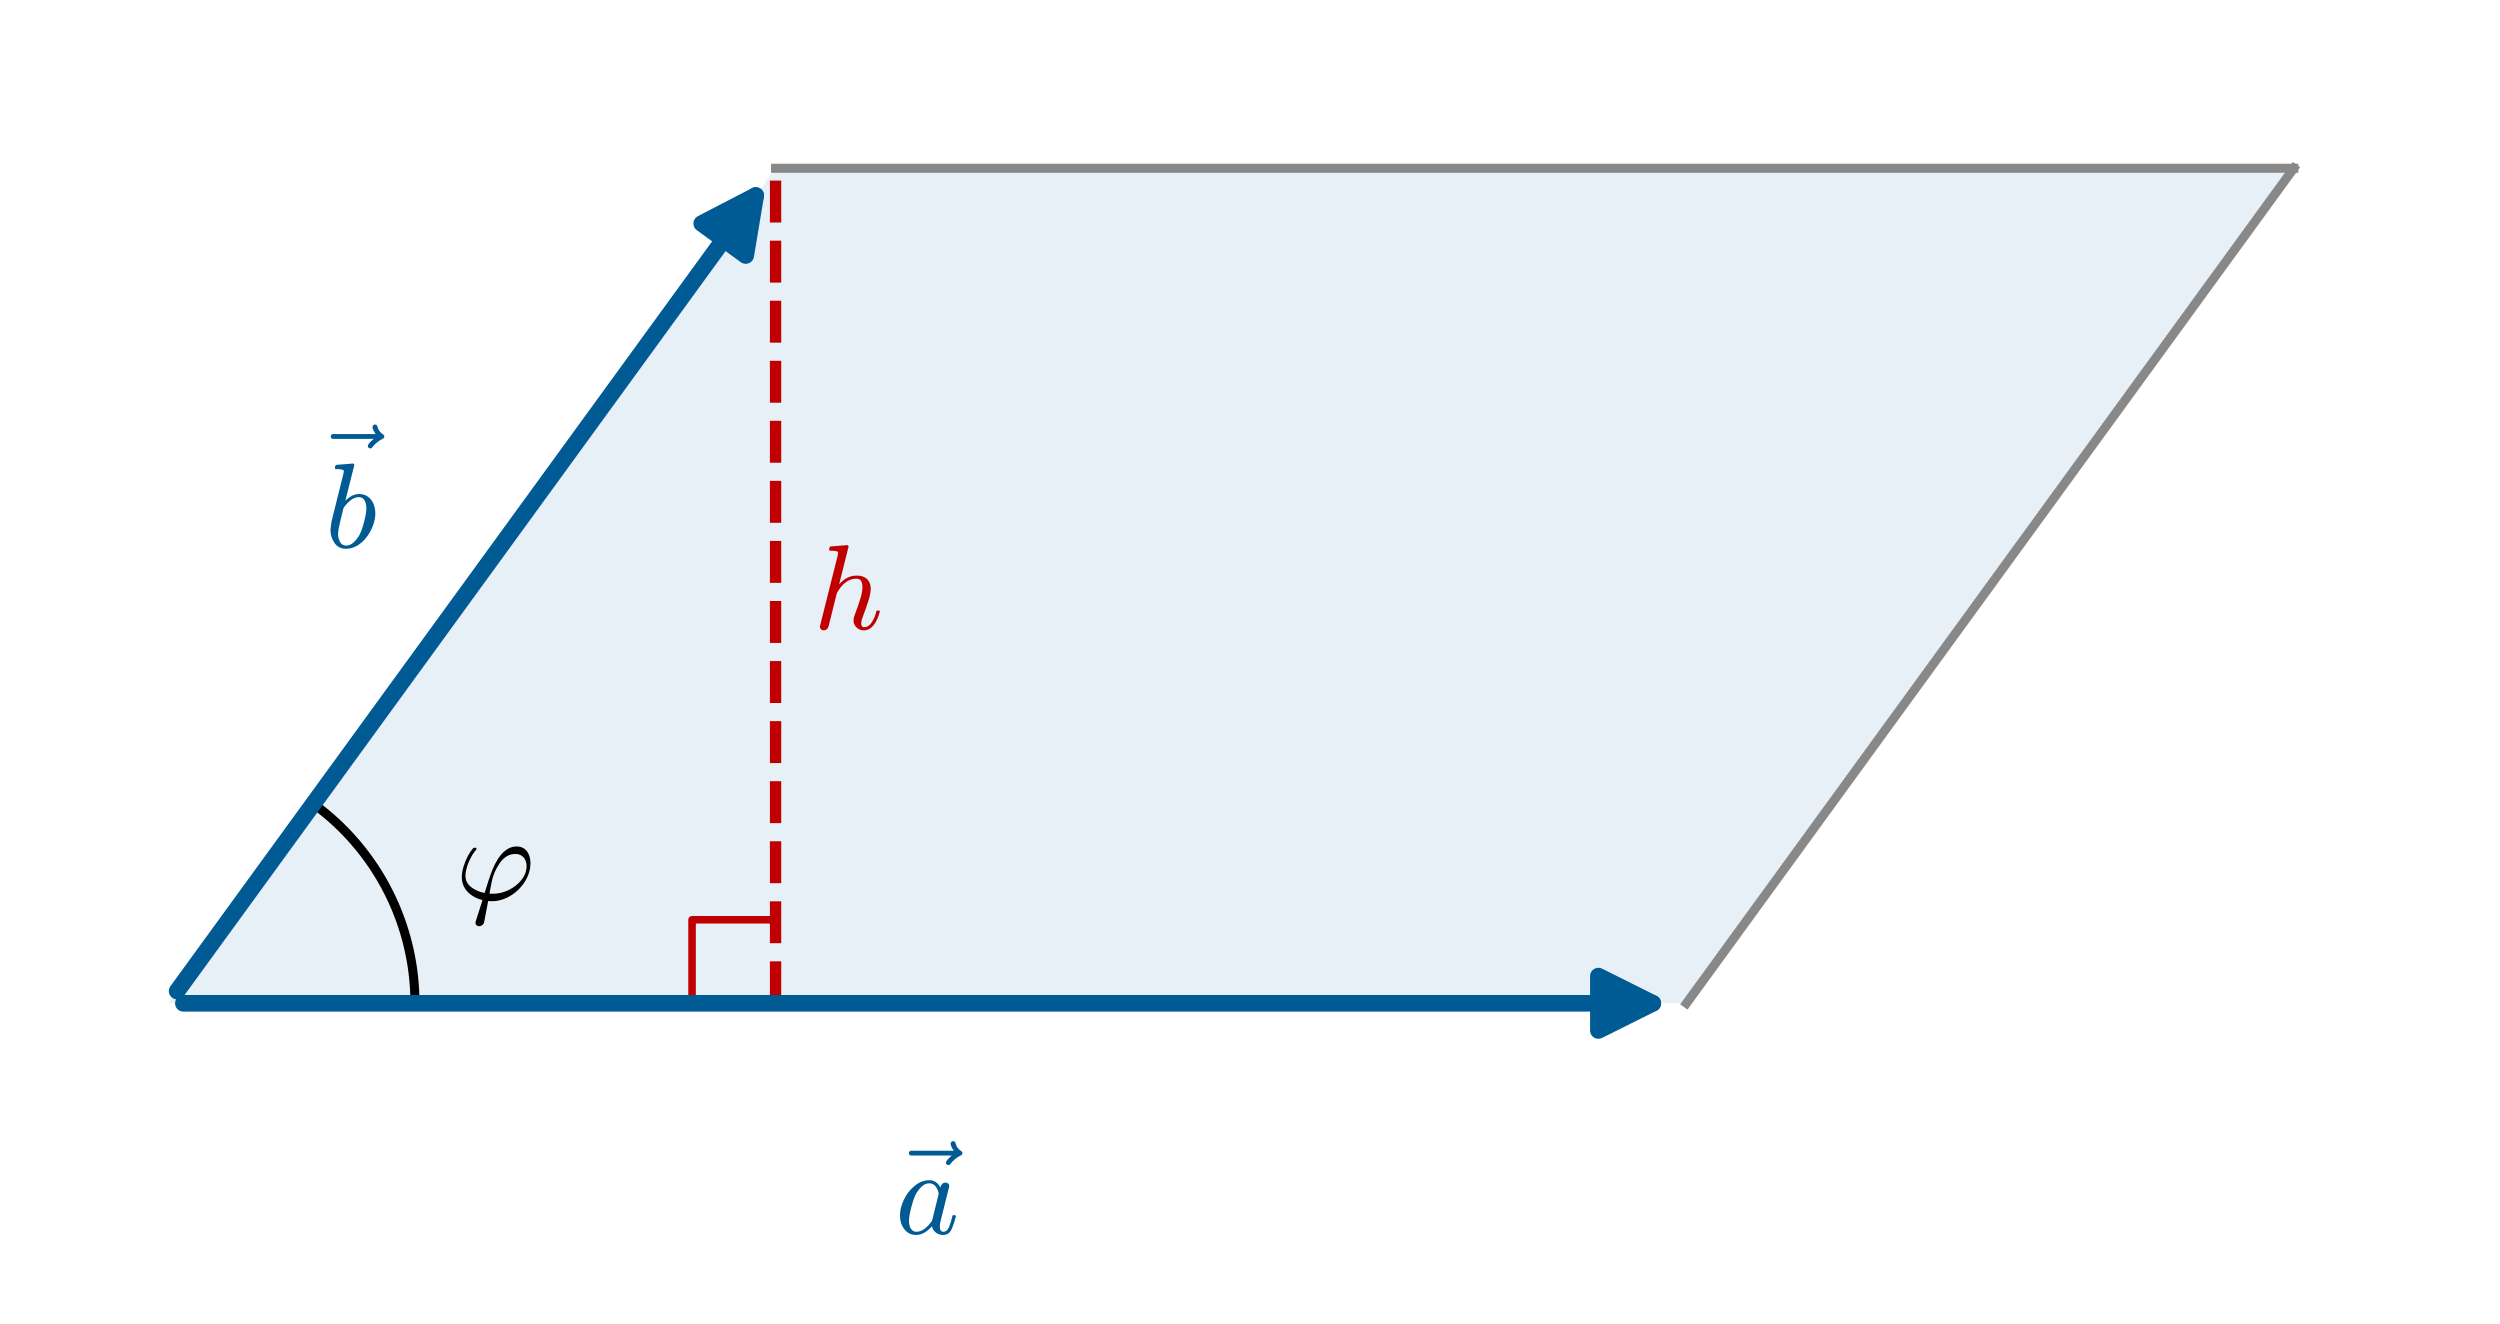
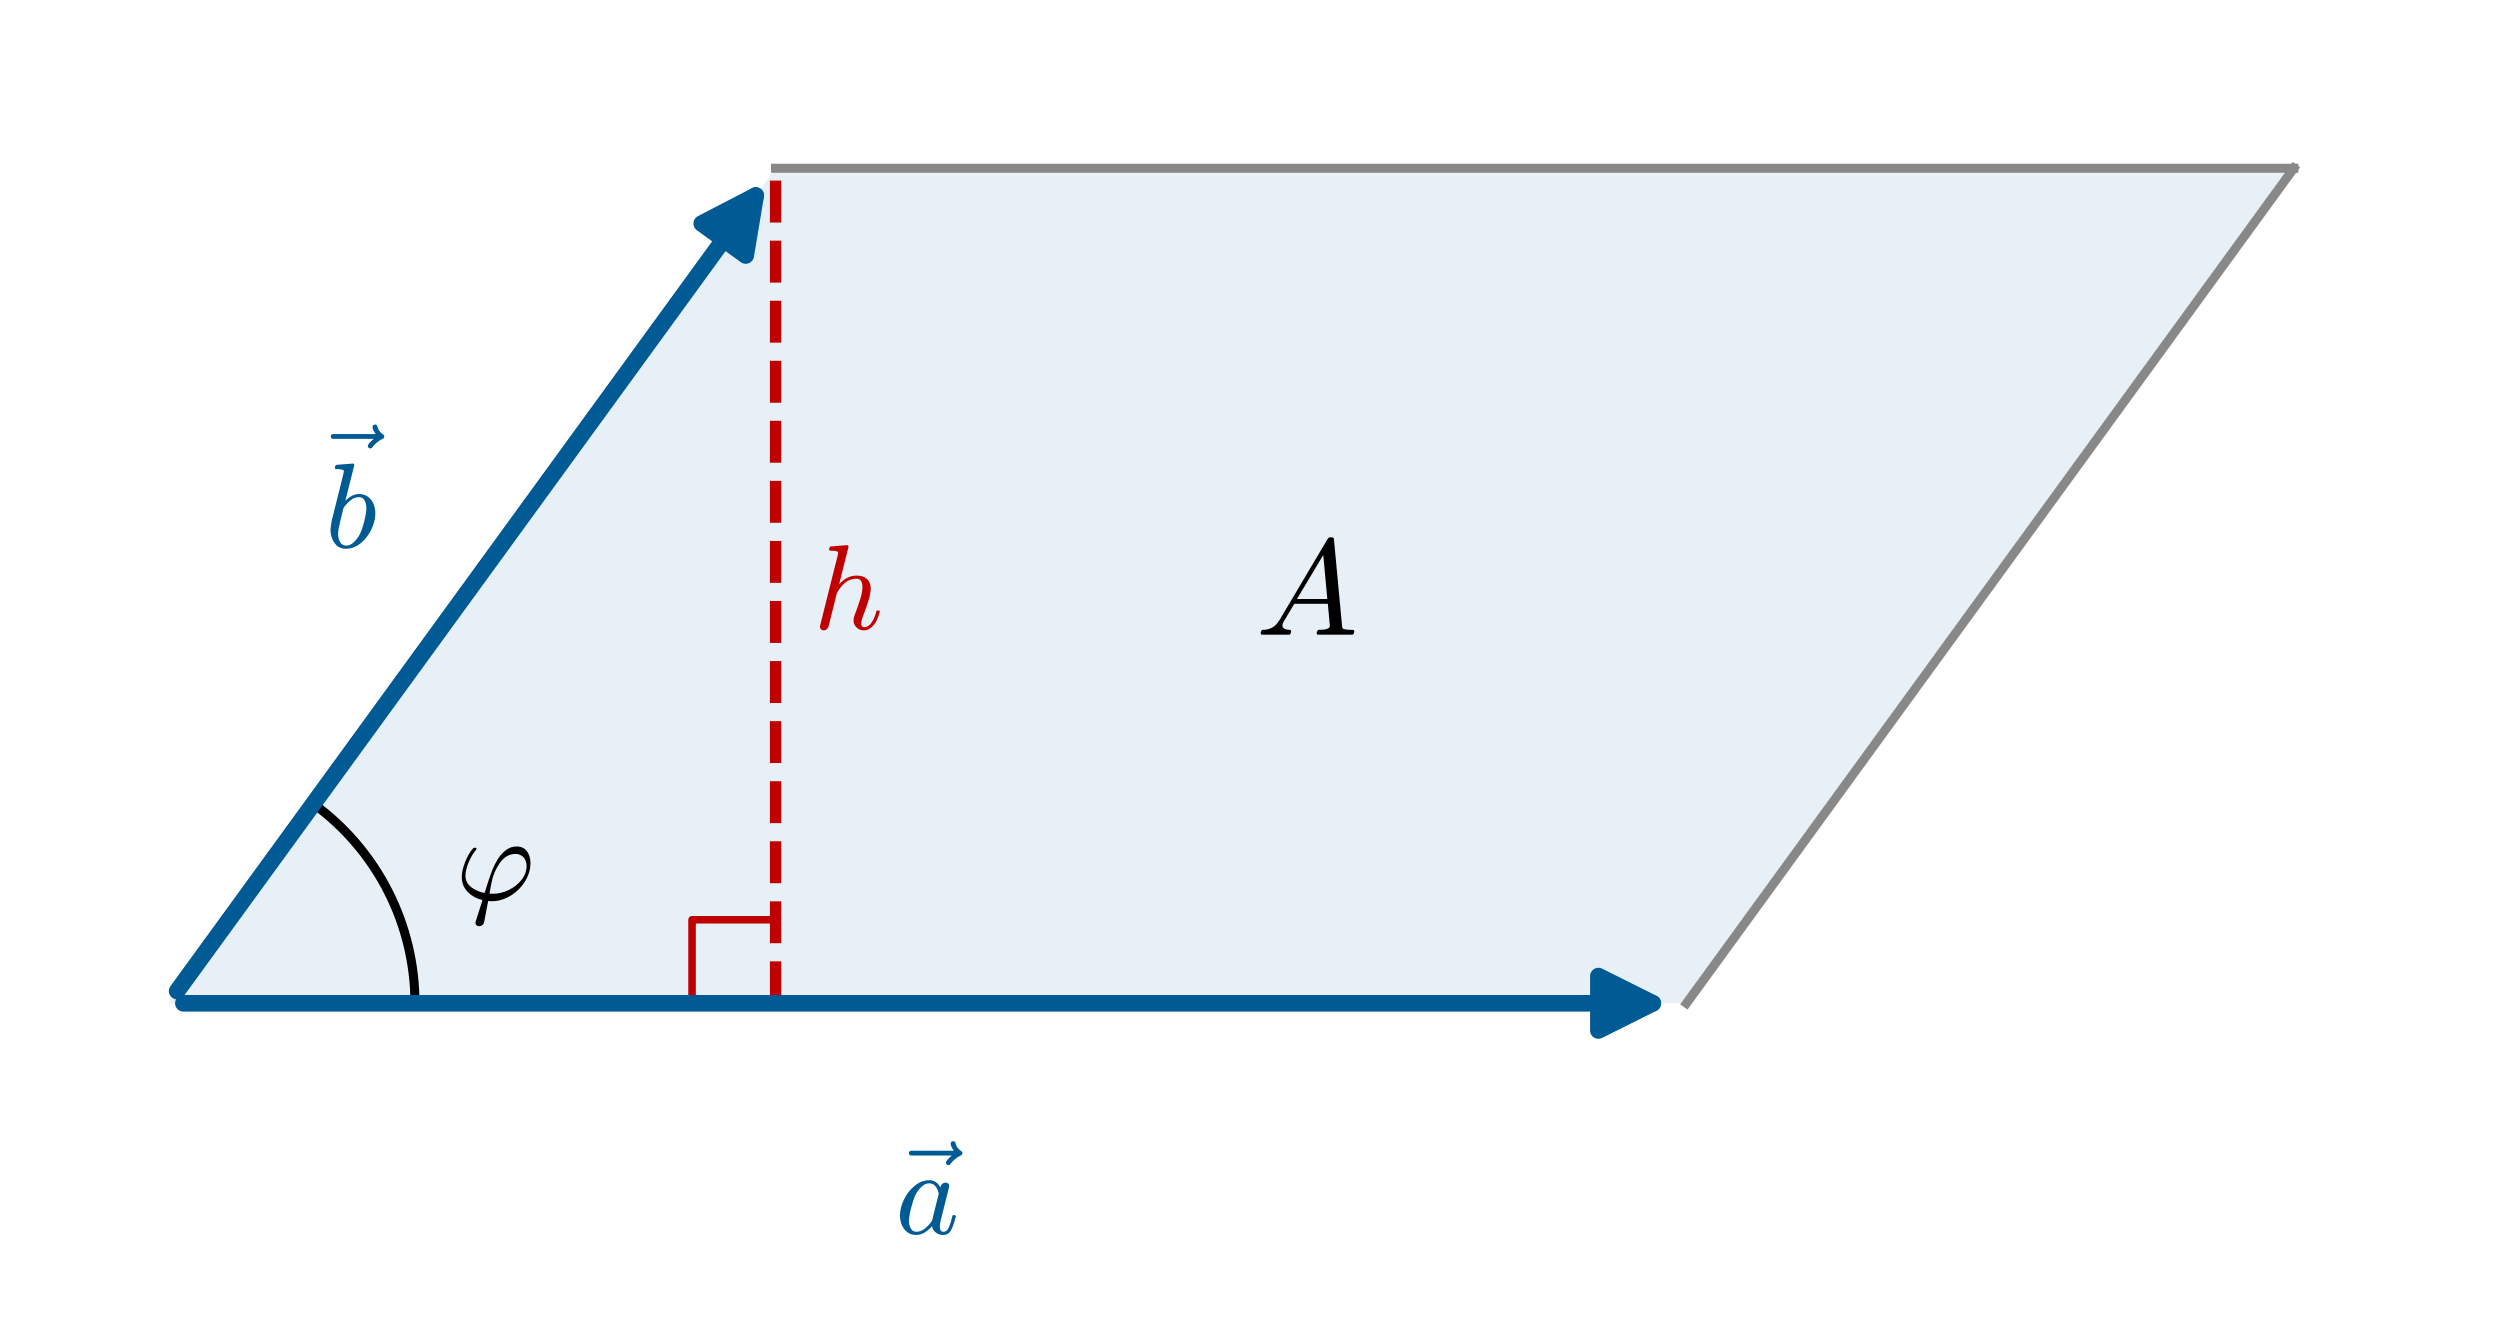
<svg xmlns="http://www.w3.org/2000/svg" xmlns:xlink="http://www.w3.org/1999/xlink" width="330.928pt" height="175.176pt" viewBox="0 0 330.928 175.176" version="1.1">
  <defs>
    <style type="text/css">*{stroke-linejoin: round; stroke-linecap: butt}</style>
  </defs>
  <g id="figure_1">
    <g id="patch_1">
      <path d="M -0 175.176  L 330.928 175.176  L 330.928 0  L -0 0  L -0 175.176  z " style="fill: none" />
    </g>
    <g id="axes_1">
      <g id="patch_2">
-         <path d="M 22.273 132.806  L 223.243 132.806  L 303.631 22.273  L 102.661 22.273  z " clip-path="url(#p99c9cb4693)" style="fill: #e8f0f7" />
+         <path d="M 22.273 132.806  L 223.243 132.806  L 303.631 22.273  L 102.661 22.273  z " clip-path="url(#p42167c2c94)" style="fill: #e8f0f7" />
      </g>
      <g id="patch_3">
-         <path d="M 54.93 132.806  C 54.93 127.655 53.712 122.577 51.374 117.987  C 49.037 113.397 45.647 109.424 41.481 106.395  " clip-path="url(#p99c9cb4693)" style="fill: none; stroke: #000000; stroke-width: 1.2; stroke-linejoin: miter" />
+         <path d="M 54.93 132.806  C 54.93 127.655 53.712 122.577 51.374 117.987  C 49.037 113.397 45.647 109.424 41.481 106.395  " clip-path="url(#p42167c2c94)" style="fill: none; stroke: #000000; stroke-width: 1.2; stroke-linejoin: miter" />
      </g>
      <g id="line2d_1">
-         <path d="M 102.661 22.273  L 303.631 22.273  " clip-path="url(#p99c9cb4693)" style="fill: none; stroke: #888888; stroke-width: 1.2; stroke-linecap: square" />
+         <path d="M 102.661 22.273  L 303.631 22.273  " clip-path="url(#p42167c2c94)" style="fill: none; stroke: #888888; stroke-width: 1.2; stroke-linecap: square" />
      </g>
      <g id="line2d_2">
-         <path d="M 223.243 132.806  L 303.631 22.273  " clip-path="url(#p99c9cb4693)" style="fill: none; stroke: #888888; stroke-width: 1.2; stroke-linecap: square" />
+         <path d="M 223.243 132.806  L 303.631 22.273  " clip-path="url(#p42167c2c94)" style="fill: none; stroke: #888888; stroke-width: 1.2; stroke-linecap: square" />
      </g>
      <g id="line2d_3">
-         <path d="M 102.661 132.806  L 102.661 22.273  " clip-path="url(#p99c9cb4693)" style="fill: none; stroke-dasharray: 5.55,2.4; stroke-dashoffset: 0; stroke: #c00000; stroke-width: 1.5" />
+         <path d="M 102.661 132.806  L 102.661 22.273  " clip-path="url(#p42167c2c94)" style="fill: none; stroke-dasharray: 5.55,2.4; stroke-dashoffset: 0; stroke: #c00000; stroke-width: 1.5" />
      </g>
      <g id="line2d_4">
-         <path d="M 91.607 132.806  L 91.607 121.753  L 102.661 121.753  " clip-path="url(#p99c9cb4693)" style="fill: none; stroke: #c00000; stroke-linecap: square" />
+         <path d="M 91.607 132.806  L 91.607 121.753  L 102.661 121.753  " clip-path="url(#p42167c2c94)" style="fill: none; stroke: #c00000; stroke-linecap: square" />
      </g>
      <g id="patch_4">
        <path d="M 24.275 132.806  Q 122.759 132.806 218.782 132.806  " style="fill: none; stroke: #005a94; stroke-width: 2.2; stroke-linecap: round" />
        <path d="M 211.582 129.206  L 218.782 132.806  L 211.582 136.406  z " style="fill: #005a94; stroke: #005a94; stroke-width: 2.2; stroke-linecap: round" />
      </g>
      <g id="patch_5">
        <path d="M 23.448 131.19  Q 62.466 77.541 100.037 25.881  " style="fill: none; stroke: #005a94; stroke-width: 2.2; stroke-linecap: round" />
        <path d="M 92.89 29.586  L 100.037 25.881  L 98.713 33.821  z " style="fill: #005a94; stroke: #005a94; stroke-width: 2.2; stroke-linecap: round" />
      </g>
      <g id="text_1">
        <g style="fill: #005a94" transform="translate(118.5178 163.379) scale(0.16 -0.16)">
          <defs>
            <path id="Cmmi10-6e" d="M 1281 3809  Q 1231 3809 1198 3846  Q 1166 3884 1166 3938  Q 1166 3984 1198 4023  Q 1231 4063 1281 4063  L 3547 4063  Q 3378 4291 3378 4441  Q 3378 4497 3417 4533  Q 3456 4569 3506 4569  Q 3613 4569 3634 4469  Q 3697 4194 3938 4044  Q 4000 4003 4000 3938  Q 4000 3859 3938 3828  Q 3575 3647 3353 3347  Q 3328 3303 3256 3303  Q 3209 3303 3168 3340  Q 3128 3378 3128 3431  Q 3128 3547 3438 3809  L 1281 3809  z " transform="scale(0.015625)" />
            <path id="Cmmi10-79" d="M 1113 -72  Q 709 -72 476 233  Q 244 538 244 953  Q 244 1363 456 1803  Q 669 2244 1030 2536  Q 1391 2828 1806 2828  Q 1997 2828 2147 2725  Q 2297 2622 2381 2444  Q 2453 2700 2663 2700  Q 2744 2700 2798 2651  Q 2853 2603 2853 2522  Q 2853 2503 2851 2493  Q 2850 2484 2847 2472  L 2400 684  Q 2356 494 2356 372  Q 2356 97 2541 97  Q 2741 97 2845 351  Q 2950 606 3022 941  Q 3034 978 3072 978  L 3150 978  Q 3175 978 3190 956  Q 3206 934 3206 916  Q 3094 469 2961 198  Q 2828 -72 2528 -72  Q 2313 -72 2147 54  Q 1981 181 1941 391  Q 1528 -72 1113 -72  z M 1119 97  Q 1350 97 1567 270  Q 1784 444 1941 678  Q 1947 684 1947 697  L 2291 2088  L 2297 2106  Q 2259 2334 2132 2498  Q 2006 2663 1791 2663  Q 1575 2663 1389 2486  Q 1203 2309 1075 2069  Q 950 1813 836 1366  Q 722 919 722 672  Q 722 450 817 273  Q 913 97 1119 97  z " transform="scale(0.015625)" />
          </defs>
          <use xlink:href="#Cmmi10-6e" transform="translate(-7.022949 5.609375)" />
          <use xlink:href="#Cmmi10-79" transform="translate(0 0.53125)" />
        </g>
      </g>
      <g id="text_2">
        <g style="fill: #005a94" transform="translate(43.02613 72.51525) scale(0.16 -0.16)">
          <defs>
            <path id="Cmmi10-4b" d="M 1106 -72  Q 719 -72 503 231  Q 288 534 288 941  Q 288 1000 317 1173  Q 347 1347 347 1388  L 966 3872  Q 991 3981 997 4044  Q 997 4147 581 4147  Q 519 4147 519 4231  Q 522 4247 533 4287  Q 544 4328 561 4350  Q 578 4372 609 4372  L 1472 4441  Q 1550 4441 1550 4359  L 1075 2472  Q 1438 2828 1806 2828  Q 2078 2828 2273 2684  Q 2469 2541 2566 2306  Q 2663 2072 2663 1806  Q 2663 1497 2542 1167  Q 2422 838 2209 555  Q 1997 272 1712 100  Q 1428 -72 1106 -72  z M 1119 97  Q 1338 97 1528 280  Q 1719 463 1838 691  Q 1966 947 2077 1386  Q 2188 1825 2188 2088  Q 2188 2316 2092 2489  Q 1997 2663 1791 2663  Q 1559 2663 1348 2492  Q 1138 2322 978 2088  L 800 1363  Q 697 959 691 716  Q 691 475 795 286  Q 900 97 1119 97  z " transform="scale(0.015625)" />
          </defs>
          <use xlink:href="#Cmmi10-6e" transform="translate(-13.48877 30.60938)" />
          <use xlink:href="#Cmmi10-4b" transform="translate(0 0.328125)" />
        </g>
      </g>
      <g id="text_3">
        <g style="fill: #c00000" transform="translate(107.685 83.35981) scale(0.16 -0.16)">
          <defs>
            <path id="Cmmi10-5f" d="M 341 116  Q 341 153 347 172  L 1275 3872  Q 1300 3981 1306 4044  Q 1306 4147 891 4147  Q 825 4147 825 4231  Q 828 4247 839 4287  Q 850 4328 867 4350  Q 884 4372 916 4372  L 1778 4441  L 1797 4441  Q 1797 4434 1819 4423  Q 1841 4413 1844 4409  Q 1856 4378 1856 4359  L 1356 2363  Q 1750 2828 2291 2828  Q 2516 2828 2680 2750  Q 2844 2672 2936 2514  Q 3028 2356 3028 2138  Q 3028 1875 2911 1503  Q 2794 1131 2619 672  Q 2528 463 2528 288  Q 2528 97 2675 97  Q 2925 97 3092 364  Q 3259 631 3328 941  Q 3341 978 3378 978  L 3456 978  Q 3481 978 3497 961  Q 3513 944 3513 922  Q 3513 916 3506 903  Q 3450 672 3339 448  Q 3228 225 3059 76  Q 2891 -72 2663 -72  Q 2438 -72 2278 83  Q 2119 238 2119 459  Q 2119 578 2169 709  Q 2350 1191 2470 1569  Q 2591 1947 2591 2234  Q 2591 2419 2519 2541  Q 2447 2663 2278 2663  Q 1934 2663 1678 2452  Q 1422 2241 1234 1894  L 800 147  Q 775 50 703 -11  Q 631 -72 538 -72  Q 456 -72 398 -17  Q 341 38 341 116  z " transform="scale(0.015625)" />
          </defs>
          <use xlink:href="#Cmmi10-5f" transform="translate(0 0.609375)" />
        </g>
      </g>
      <g id="text_4">
+         <g transform="translate(166.2502 84.08735) scale(0.18 -0.18)">
+           <defs>
+             <path id="Cmmi10-5c" d="M 288 0  Q 225 0 225 84  Q 250 225 306 225  Q 566 225 755 328  Q 944 431 1081 647  Q 1094 659 1094 659  L 3378 4513  Q 3428 4581 3500 4581  L 3584 4581  Q 3603 4581 3622 4573  Q 3641 4566 3655 4548  Q 3669 4531 3669 4513  L 4056 378  Q 4056 350 4084 294  Q 4147 225 4563 225  Q 4628 225 4628 141  Q 4606 56 4592 28  Q 4578 0 4519 0  L 2919 0  Q 2859 0 2859 84  Q 2894 225 2944 225  Q 3450 225 3481 397  L 3384 1453  L 1806 1453  L 1294 594  Q 1247 525 1247 434  Q 1247 322 1355 273  Q 1463 225 1594 225  Q 1656 225 1656 141  Q 1634 50 1621 25  Q 1609 0 1550 0  L 288 0  z M 1931 1678  L 3359 1678  L 3169 3750  L 1931 1678  z " transform="scale(0.015625)" />
+           </defs>
+           <use xlink:href="#Cmmi10-5c" transform="translate(0 0.421875)" />
+         </g>
+       </g>
+       <g id="text_5">
        <g transform="translate(60.32882 119.2475) scale(0.16 -0.16)">
          <defs>
            <path id="Cmmi10-6" d="M 1044 -1216  Q 1044 -1191 1056 -1141  L 1416 -13  Q 938 106 628 428  Q 319 750 319 1216  Q 319 1450 406 1744  Q 494 2038 631 2302  Q 769 2566 928 2741  Q 966 2759 972 2759  L 1050 2759  Q 1069 2759 1084 2740  Q 1100 2722 1100 2700  Q 1100 2675 1088 2663  Q 981 2547 879 2380  Q 778 2213 698 2028  Q 619 1844 566 1641  Q 513 1438 513 1288  Q 513 909 814 676  Q 1116 444 1528 366  L 1709 941  Q 1828 1313 1945 1605  Q 2063 1897 2239 2176  Q 2416 2456 2666 2642  Q 2916 2828 3225 2828  Q 3469 2828 3633 2706  Q 3797 2584 3876 2381  Q 3956 2178 3956 1947  Q 3956 1566 3787 1202  Q 3619 838 3325 548  Q 3031 259 2662 93  Q 2294 -72 1919 -72  Q 1869 -69 1811 -66  Q 1753 -63 1716 -63  L 1503 -1178  Q 1484 -1272 1407 -1333  Q 1331 -1394 1234 -1394  Q 1156 -1394 1100 -1345  Q 1044 -1297 1044 -1216  z M 1784 331  Q 1856 325 1991 325  Q 2388 325 2798 520  Q 3209 716 3479 1056  Q 3750 1397 3750 1797  Q 3750 1978 3676 2122  Q 3603 2266 3470 2348  Q 3338 2431 3163 2431  Q 2666 2431 2331 1950  Q 1997 1469 1894 916  L 1784 331  z " transform="scale(0.015625)" />
          </defs>
          <use xlink:href="#Cmmi10-6" transform="translate(0 0.8125)" />
        </g>
      </g>
    </g>
  </g>
  <defs>
-     <clipPath id="p99c9cb4693">
+     <clipPath id="p42167c2c94">
      <rect x="7.2" y="7.2" width="316.528" height="160.776" />
    </clipPath>
  </defs>
</svg>
